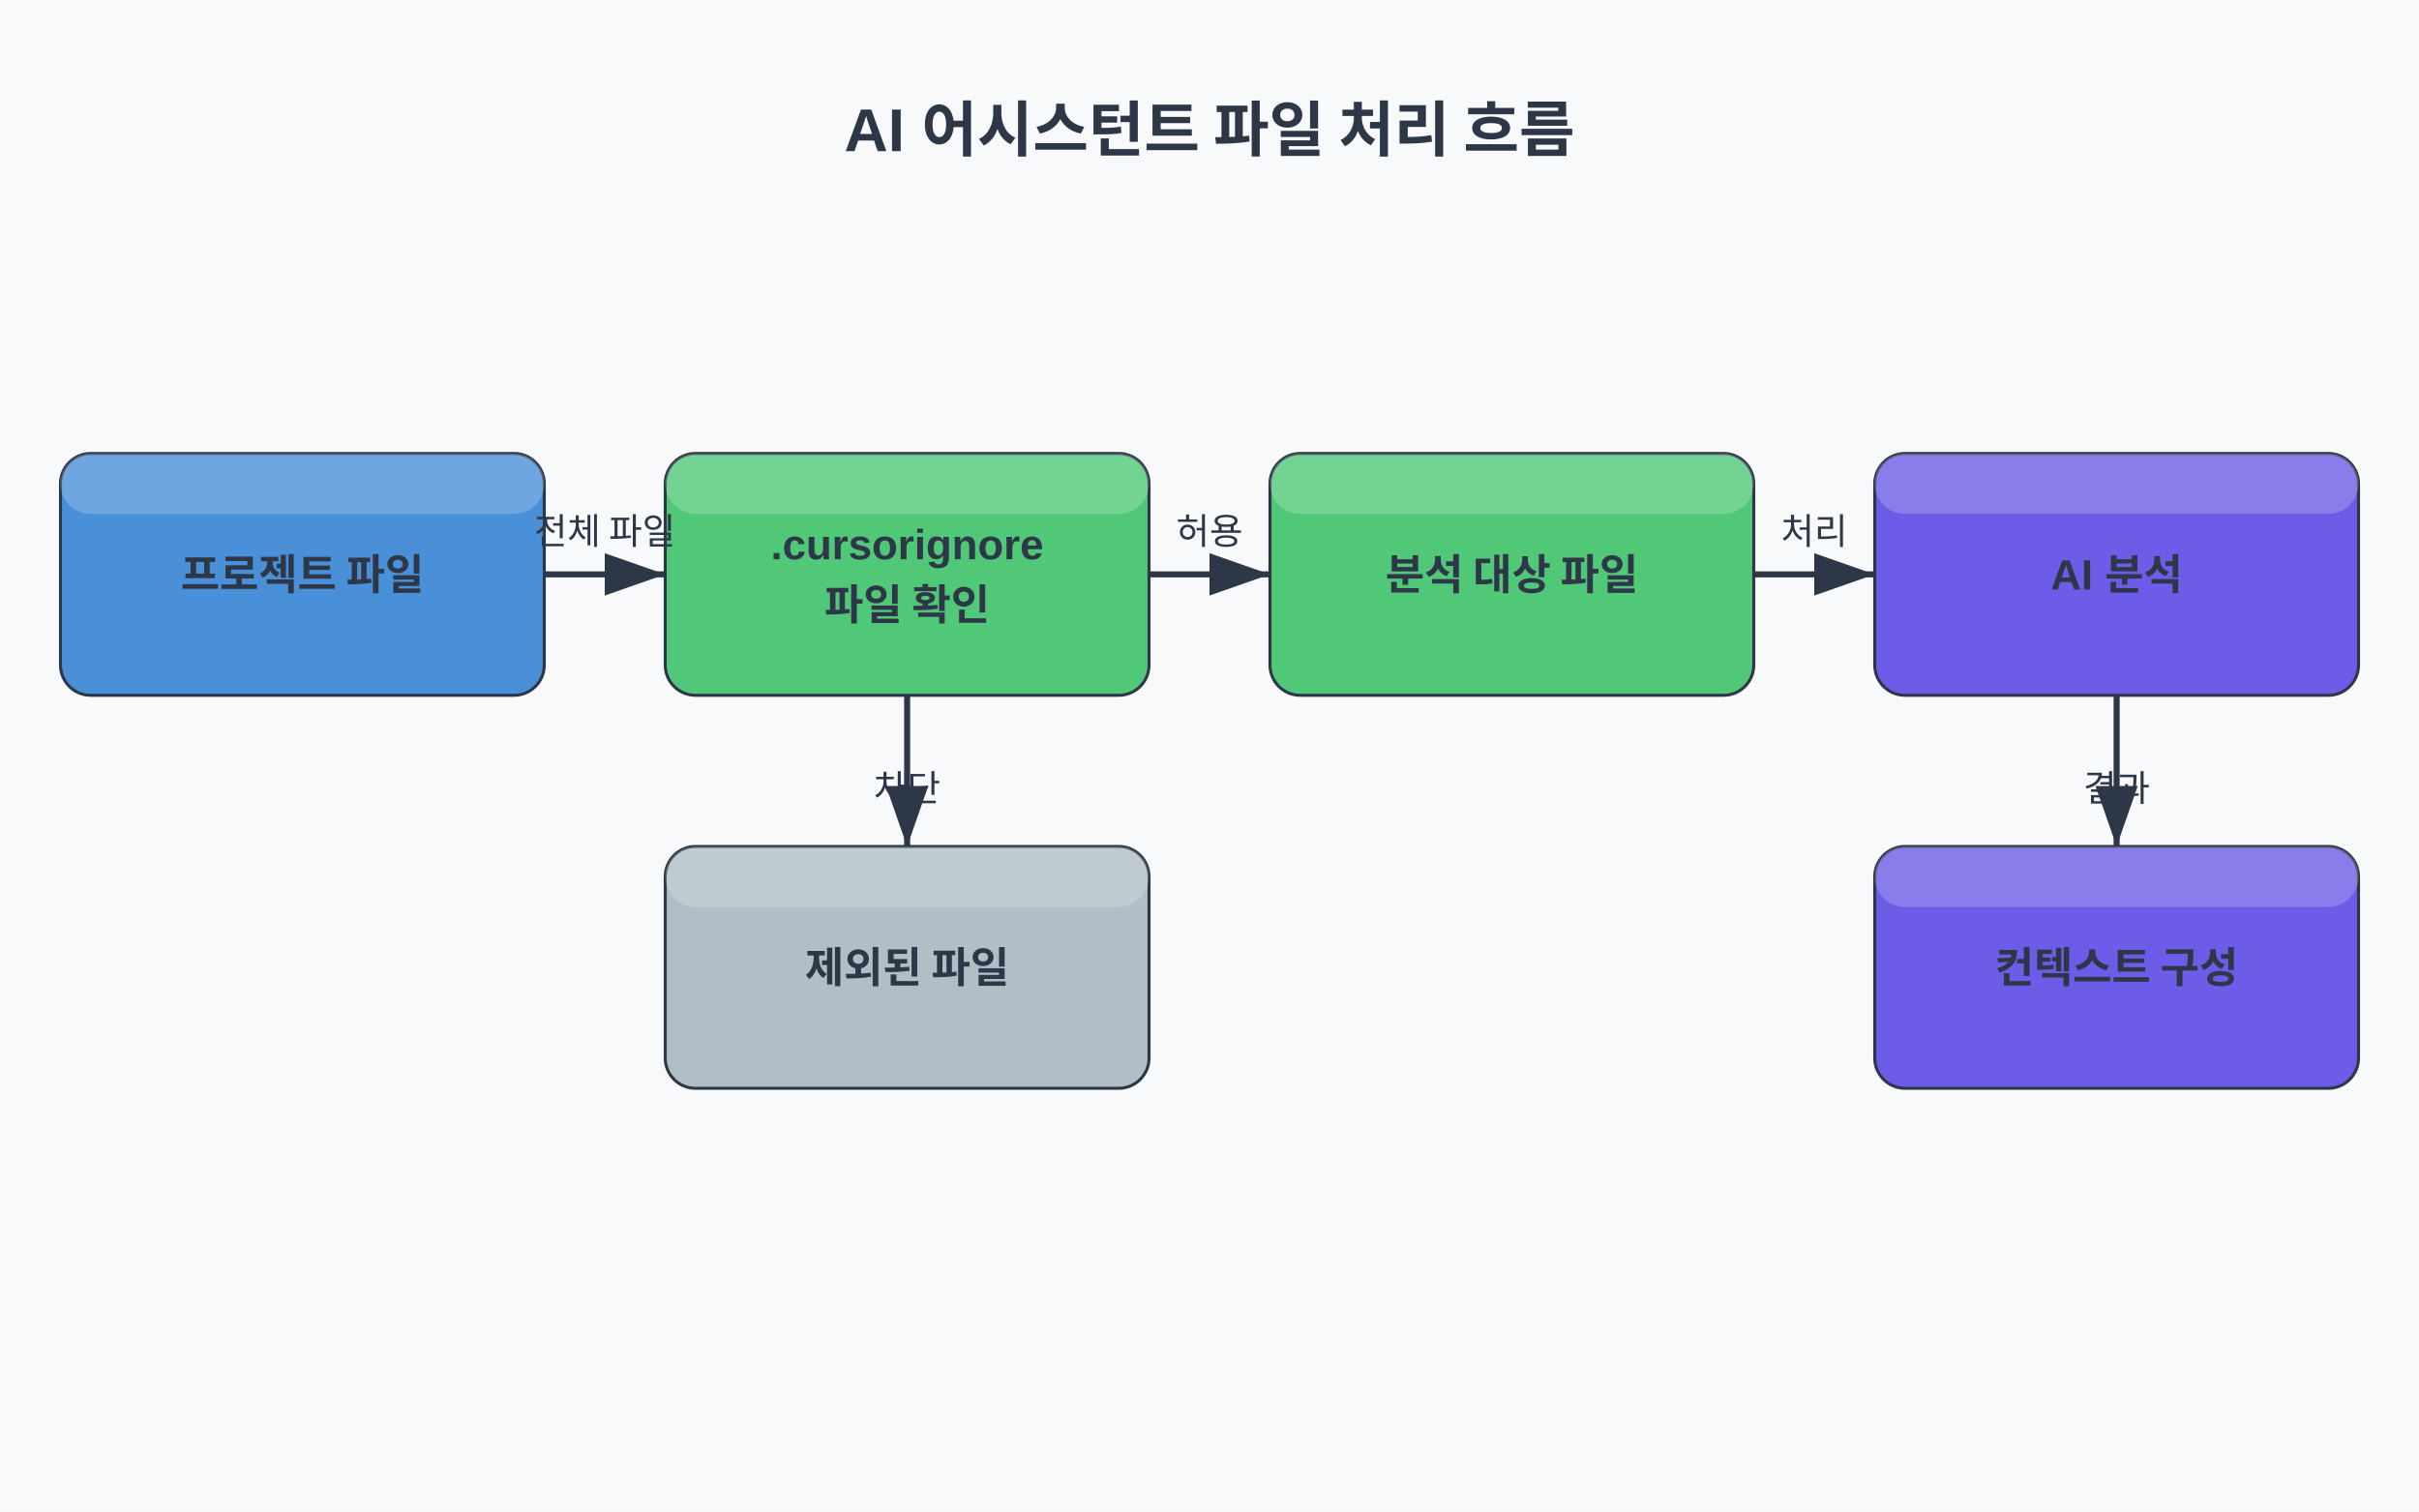
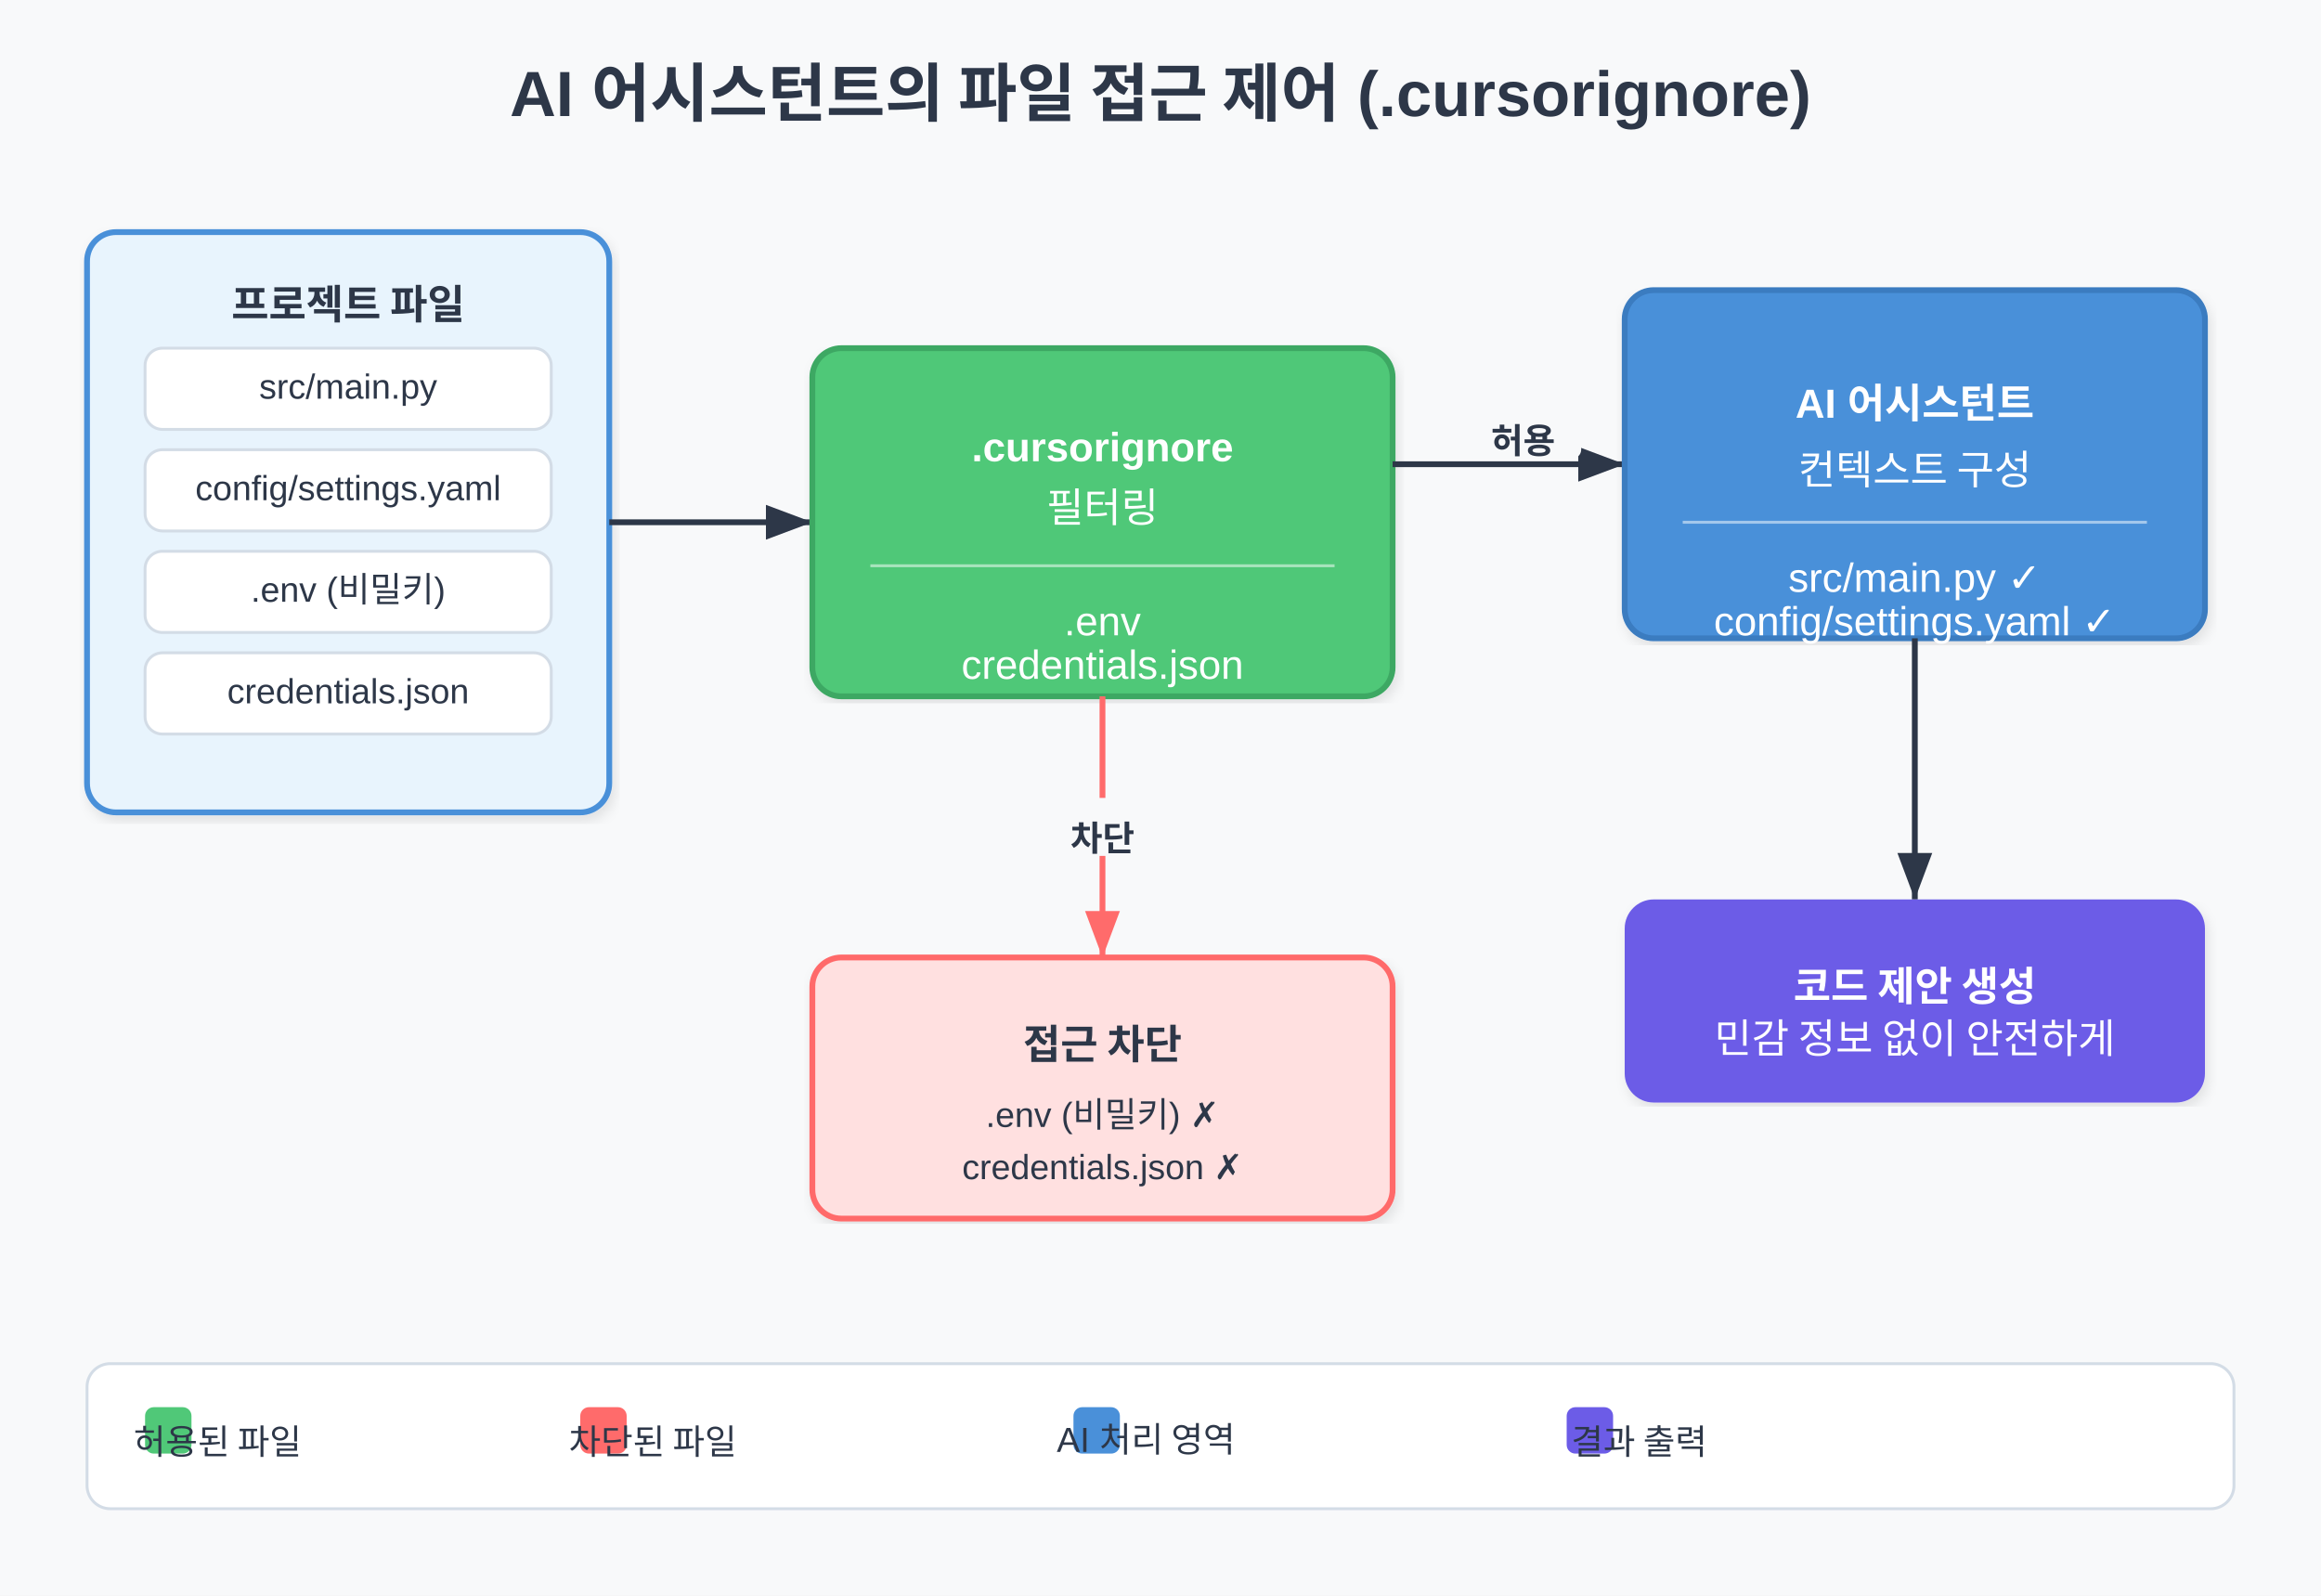
- <svg xmlns="http://www.w3.org/2000/svg" viewBox="0 0 800 500">
-   <rect x="0" y="0" width="800" height="500" fill="#f8f9fa" />
+ <svg xmlns="http://www.w3.org/2000/svg" viewBox="0 0 800 550">
+   <rect width="800" height="550" fill="#f8f9fa" />
+   <defs>
+     <marker id="arrowhead" markerWidth="8" markerHeight="6" refX="8" refY="3" orient="auto">
+       <polygon points="0 0, 8 3, 0 6" fill="#2D3748" />
+     </marker>
+     <filter id="shadow" x="-2%" y="-2%" width="104%" height="104%">
+       <feDropShadow dx="1" dy="2" stdDeviation="2" flood-opacity="0.1" />
+     </filter>
+   </defs>
  <style>
-     .stage-box {
-       stroke: #2D3748;
-       stroke-width: 1;
-       rx: 10;
-       ry: 10;
-     }
-     .stage-icon-area {
-       fill: rgba(255, 255, 255, 0.2); /* Subtle highlight for icon area */
-       rx: 10;
-       ry: 10;
-     }
-     .stage-text {
-       font-family: "Arial, sans-serif";
-       font-size: 14px;
-       font-weight: bold;
-       fill: #2D3748;
-       text-anchor: middle;
-     }
-     .arrow-label {
-       font-family: "Arial, sans-serif";
-       font-size: 12px;
-       fill: #2D3748;
-       text-anchor: middle;
-     }
-     .title {
-       font-family: "Arial, sans-serif";
-       font-size: 20px;
-       font-weight: bold;
-       fill: #2D3748;
-       text-anchor: middle;
-     }
-     .arrow {
-       stroke: #2D3748;
-       stroke-width: 2;
-       fill: none;
-       marker-end: url(#arrowhead);
-     }
+     .title { font-family: Arial, sans-serif; font-size: 22px; font-weight: bold; fill: #2D3748; text-anchor: middle; }
+     .label { font-family: Arial, sans-serif; font-size: 14px; fill: #fff; text-anchor: middle; dominant-baseline: middle; }
+     .label-dark { font-family: Arial, sans-serif; font-size: 14px; fill: #2D3748; text-anchor: middle; dominant-baseline: middle; }
+     .label-sm { font-family: Arial, sans-serif; font-size: 12px; fill: #2D3748; text-anchor: middle; dominant-baseline: middle; }
+     .arrow { stroke: #2D3748; stroke-width: 2; fill: none; marker-end: url(#arrowhead); }
+     .arrow-red { stroke: #FF6B6B; stroke-width: 2; fill: none; marker-end: url(#arrowhead-red); }
+     .file-box { fill: #fff; stroke: #D3DCE6; stroke-width: 1; rx: 6; }
  </style>
  <defs>
-     <marker id="arrowhead" markerWidth="10" markerHeight="7" refX="10" refY="3.5" orient="auto">
-       <polygon points="0 0, 10 3.5, 0 7" fill="#2D3748" />
+     <marker id="arrowhead-red" markerWidth="8" markerHeight="6" refX="8" refY="3" orient="auto">
+       <polygon points="0 0, 8 3, 0 6" fill="#FF6B6B" />
    </marker>
  </defs>
-   <text x="400" y="50" class="title">AI 어시스턴트 파일 처리 흐름</text>
-   <rect x="20" y="150" width="160" height="80" class="stage-box" style="fill:#4A90D9;" />
-   <rect x="20" y="150" width="160" height="20" class="stage-icon-area" />
-   <text x="100" y="195" class="stage-text">프로젝트 파일</text>
-   <rect x="220" y="150" width="160" height="80" class="stage-box" style="fill:#50C878;" />
-   <rect x="220" y="150" width="160" height="20" class="stage-icon-area" />
-   <text x="300" y="185" class="stage-text">.cursorignore</text>
-   <text x="300" y="205" class="stage-text">파일 확인</text>
-   <rect x="220" y="280" width="160" height="80" class="stage-box" style="fill:#B0BEC5;" />
-   <rect x="220" y="280" width="160" height="20" class="stage-icon-area" />
-   <text x="300" y="325" class="stage-text">제외된 파일</text>
-   <rect x="420" y="150" width="160" height="80" class="stage-box" style="fill:#50C878;" />
-   <rect x="420" y="150" width="160" height="20" class="stage-icon-area" />
-   <text x="500" y="195" class="stage-text">분석 대상 파일</text>
-   <rect x="620" y="150" width="160" height="80" class="stage-box" style="fill:#6C5CE7;" />
-   <rect x="620" y="150" width="160" height="20" class="stage-icon-area" />
-   <text x="700" y="195" class="stage-text">AI 분석</text>
-   <rect x="620" y="280" width="160" height="80" class="stage-box" style="fill:#6C5CE7;" />
-   <rect x="620" y="280" width="160" height="20" class="stage-icon-area" />
-   <text x="700" y="325" class="stage-text">컨텍스트 구성</text>
-   <path d="M180 190 H220" class="arrow" />
-   <text x="200" y="180" class="arrow-label">전체 파일</text>
-   <path d="M300 230 V280" class="arrow" />
-   <text x="300" y="265" class="arrow-label">차단</text>
-   <path d="M380 190 H420" class="arrow" />
-   <text x="400" y="180" class="arrow-label">허용</text>
-   <path d="M580 190 H620" class="arrow" />
-   <text x="600" y="180" class="arrow-label">처리</text>
-   <path d="M700 230 V280" class="arrow" />
-   <text x="700" y="265" class="arrow-label">결과</text>
+   <text x="400" y="40" class="title">AI 어시스턴트의 파일 접근 제어 (.cursorignore)</text>
+   <rect x="30" y="80" width="180" height="200" rx="10" fill="#E8F4FD" stroke="#4A90D9" stroke-width="2" filter="url(#shadow)" />
+   <text x="120" y="105" class="label-dark" font-weight="bold">프로젝트 파일</text>
+   <rect x="50" y="120" width="140" height="28" class="file-box" />
+   <text x="120" y="134" class="label-sm">src/main.py</text>
+   <rect x="50" y="155" width="140" height="28" class="file-box" />
+   <text x="120" y="169" class="label-sm">config/settings.yaml</text>
+   <rect x="50" y="190" width="140" height="28" class="file-box" />
+   <text x="120" y="204" class="label-sm">.env (비밀키)</text>
+   <rect x="50" y="225" width="140" height="28" class="file-box" />
+   <text x="120" y="239" class="label-sm">credentials.json</text>
+   <path class="arrow" d="M 210 180 L 280 180" />
+   <rect x="280" y="120" width="200" height="120" rx="10" fill="#50C878" stroke="#3da864" stroke-width="2" filter="url(#shadow)" />
+   <text x="380" y="155" class="label" font-weight="bold">.cursorignore</text>
+   <text x="380" y="175" class="label" font-size="12">필터링</text>
+   <line x1="300" y1="195" x2="460" y2="195" stroke="#fff" stroke-width="1" stroke-opacity="0.5" />
+   <text x="380" y="215" class="label" font-size="11">.env</text>
+   <text x="380" y="230" class="label" font-size="11">credentials.json</text>
+   <path class="arrow" d="M 480 160 L 560 160" />
+   <rect x="505" y="138" width="40" height="20" fill="#f8f9fa" rx="3" />
+   <text x="525" y="152" class="label-sm" fill="#50C878" font-weight="bold">허용</text>
+   <path d="M 380 240 L 380 330" stroke="#FF6B6B" stroke-width="2" fill="none" marker-end="url(#arrowhead-red)" />
+   <rect x="355" y="275" width="50" height="20" fill="#f8f9fa" rx="3" />
+   <text x="380" y="289" class="label-sm" fill="#FF6B6B" font-weight="bold">차단</text>
+   <rect x="560" y="100" width="200" height="120" rx="10" fill="#4A90D9" stroke="#3a7bc0" stroke-width="2" filter="url(#shadow)" />
+   <text x="660" y="140" class="label" font-weight="bold">AI 어시스턴트</text>
+   <text x="660" y="162" class="label" font-size="12">컨텍스트 구성</text>
+   <line x1="580" y1="180" x2="740" y2="180" stroke="#fff" stroke-width="1" stroke-opacity="0.5" />
+   <text x="660" y="200" class="label" font-size="11">src/main.py ✓</text>
+   <text x="660" y="215" class="label" font-size="11">config/settings.yaml ✓</text>
+   <rect x="280" y="330" width="200" height="90" rx="10" fill="#FFE0E0" stroke="#FF6B6B" stroke-width="2" filter="url(#shadow)" />
+   <text x="380" y="360" class="label-dark" font-weight="bold" fill="#FF6B6B">접근 차단</text>
+   <text x="380" y="385" class="label-sm">.env (비밀키) ✗</text>
+   <text x="380" y="403" class="label-sm">credentials.json ✗</text>
+   <path class="arrow" d="M 660 220 L 660 310" />
+   <rect x="560" y="310" width="200" height="70" rx="10" fill="#6C5CE7" filter="url(#shadow)" />
+   <text x="660" y="340" class="label" font-weight="bold">코드 제안 생성</text>
+   <text x="660" y="358" class="label" font-size="11">민감 정보 없이 안전하게</text>
+   <rect x="30" y="470" width="740" height="50" rx="8" fill="#fff" stroke="#D3DCE6" stroke-width="1" />
+   <rect x="50" y="485" width="16" height="16" rx="3" fill="#50C878" />
+   <text x="75" y="497" class="label-sm" text-anchor="start">허용된 파일</text>
+   <rect x="200" y="485" width="16" height="16" rx="3" fill="#FF6B6B" />
+   <text x="225" y="497" class="label-sm" text-anchor="start">차단된 파일</text>
+   <rect x="370" y="485" width="16" height="16" rx="3" fill="#4A90D9" />
+   <text x="395" y="497" class="label-sm" text-anchor="start">AI 처리 영역</text>
+   <rect x="540" y="485" width="16" height="16" rx="3" fill="#6C5CE7" />
+   <text x="565" y="497" class="label-sm" text-anchor="start">결과 출력</text>
</svg>
